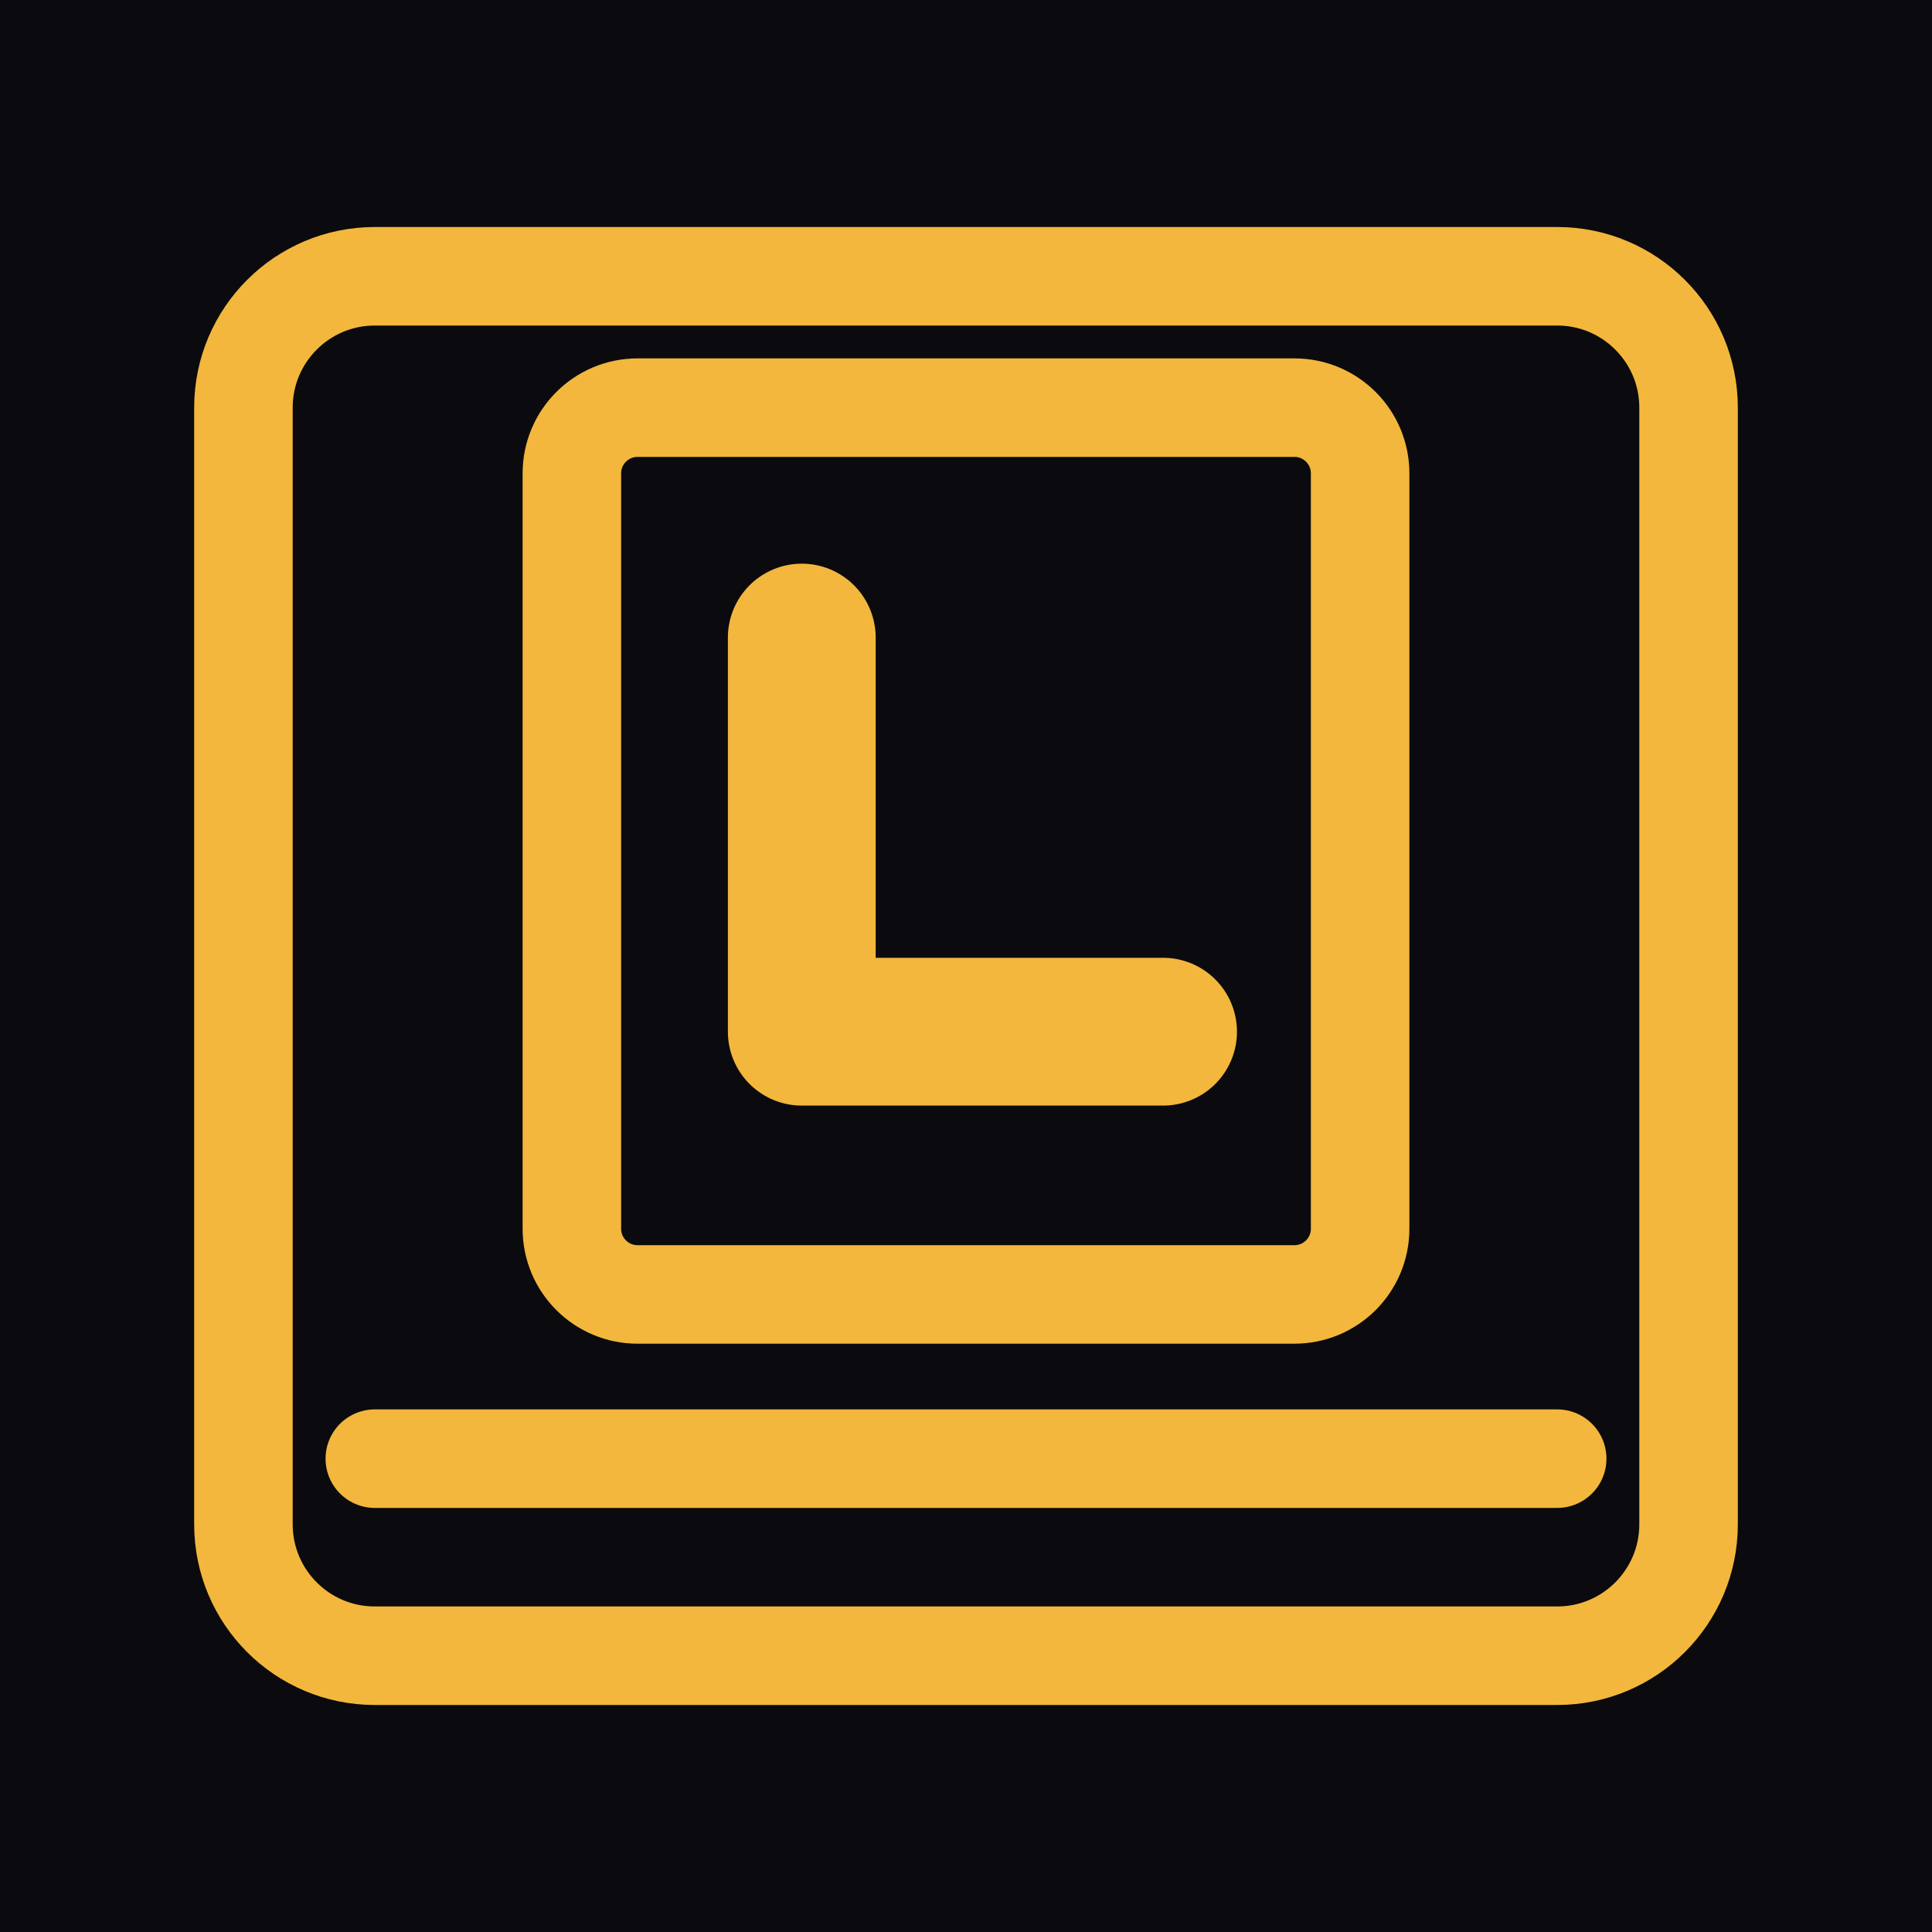
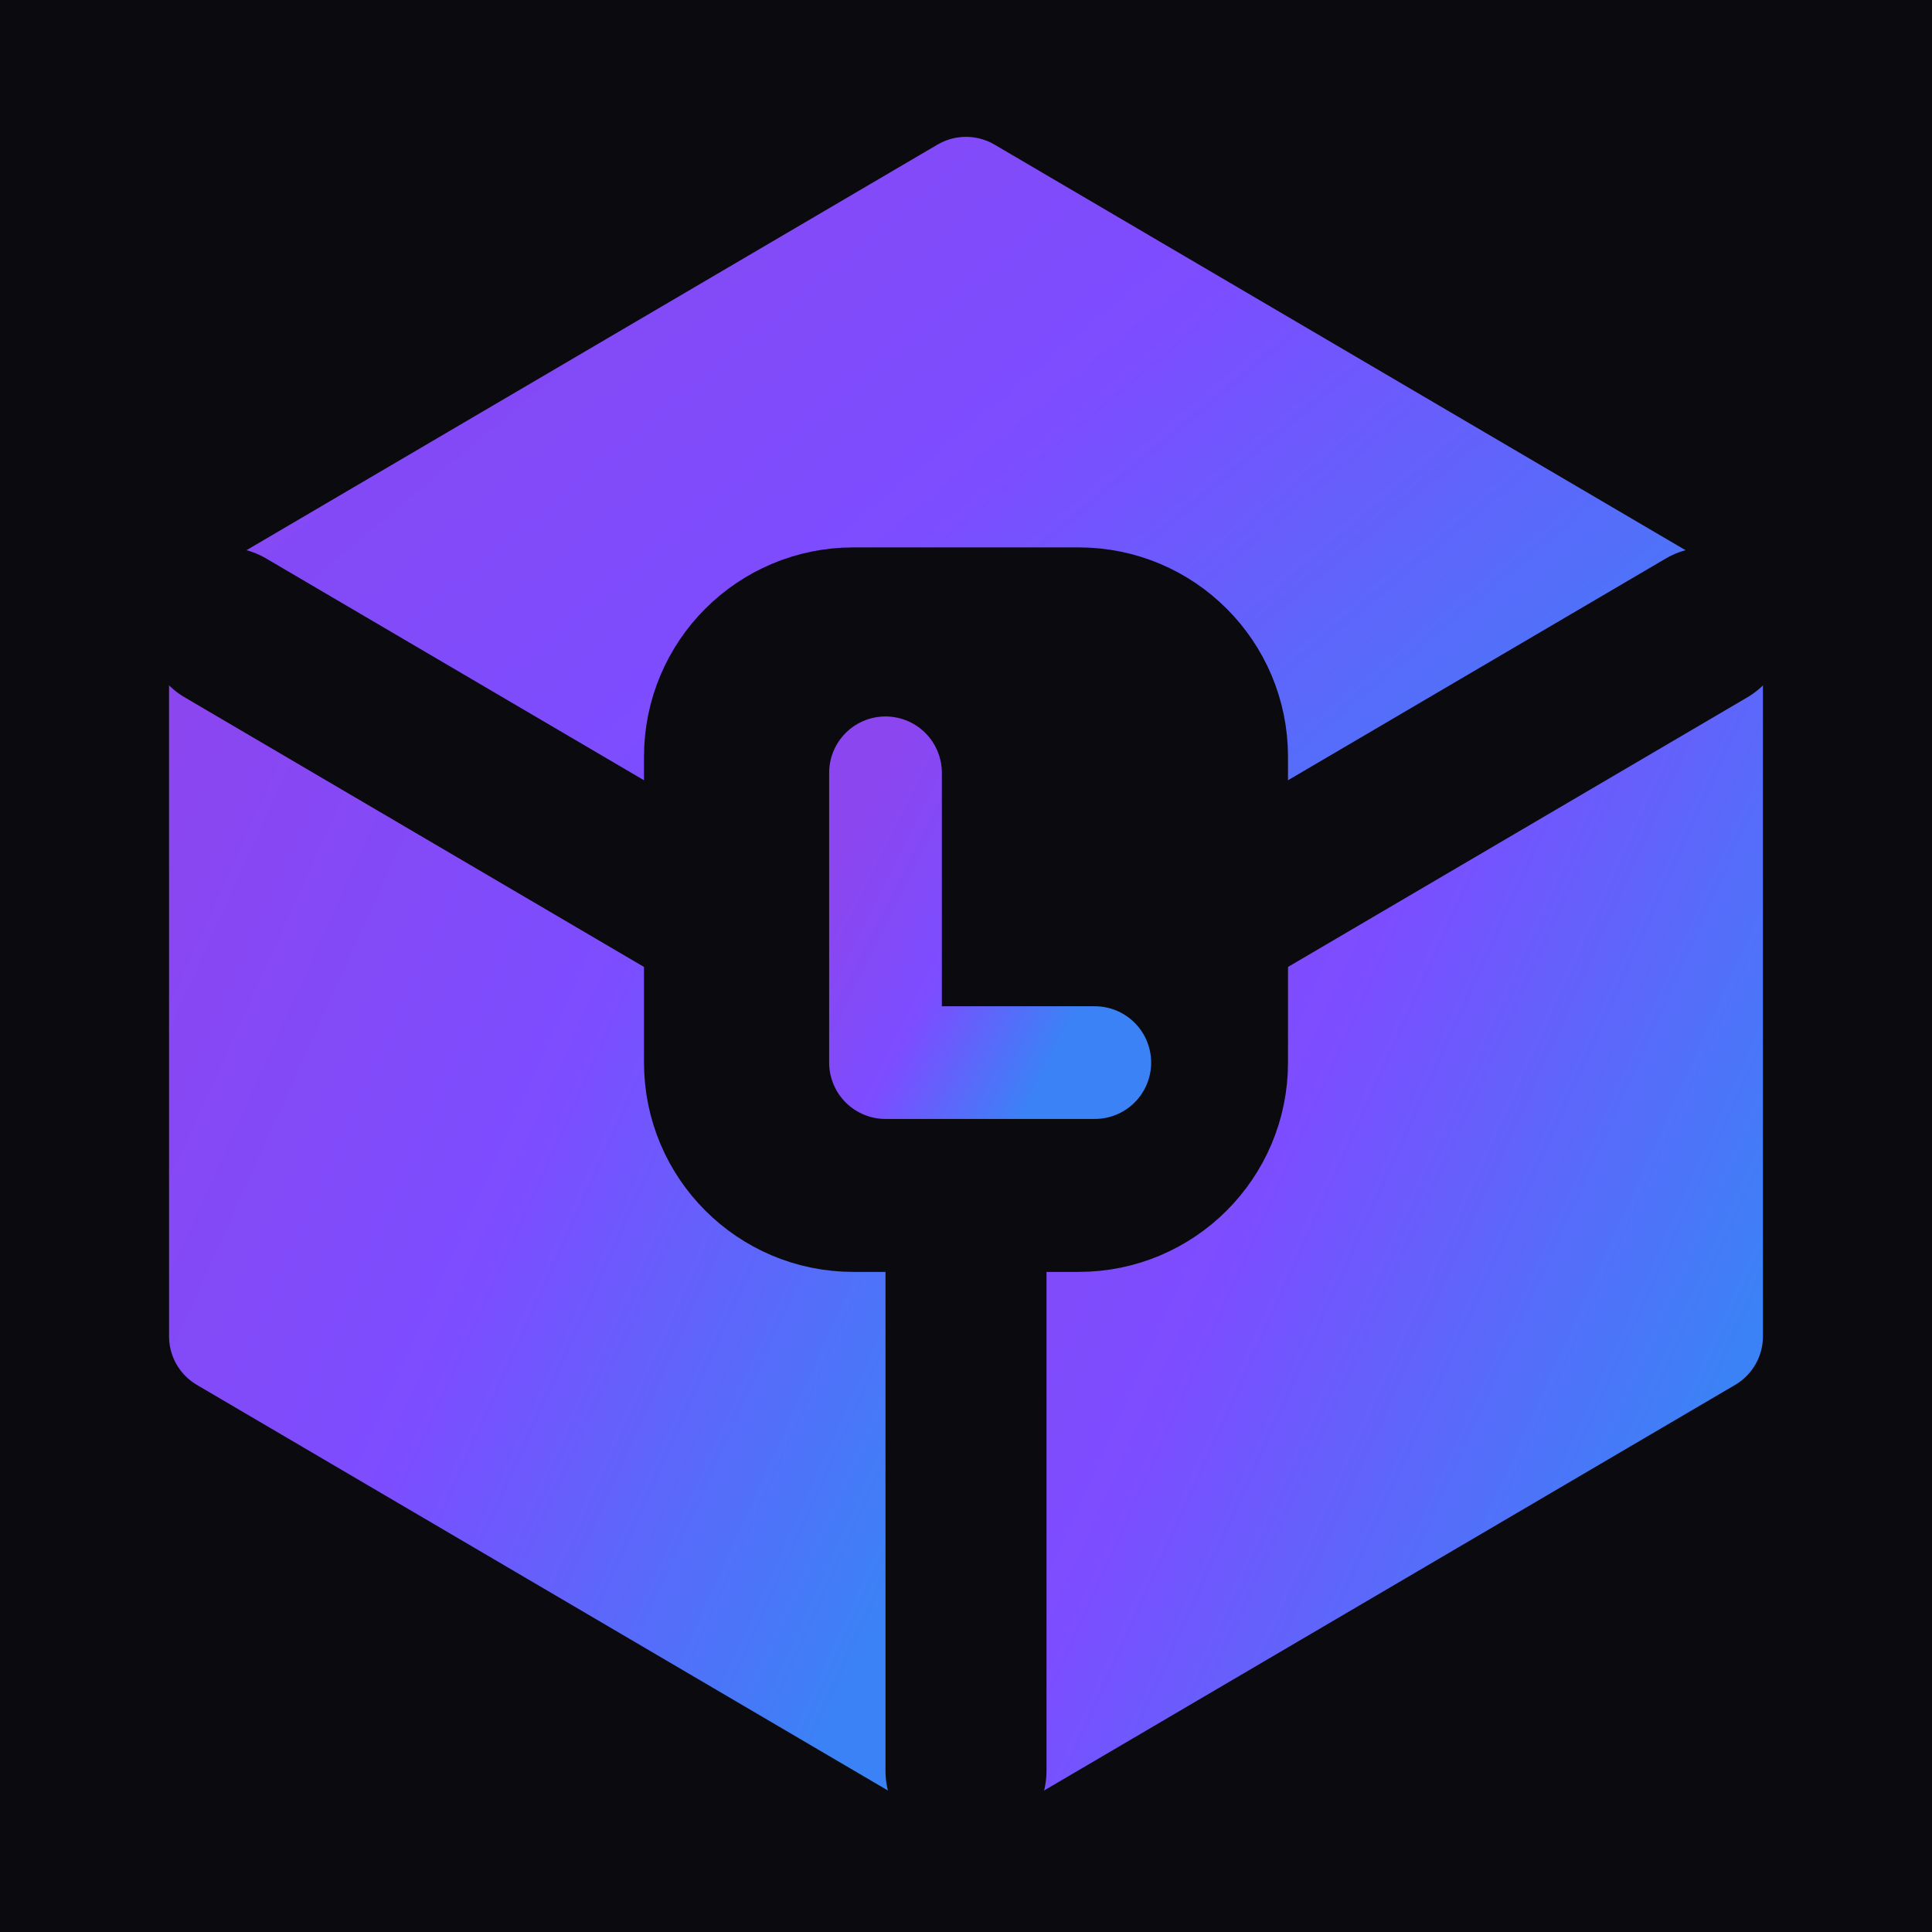
<svg xmlns="http://www.w3.org/2000/svg" viewBox="0 0 120 120" width="512" height="512">
+   <defs>
+     <linearGradient id="ylCube" x1="0" y1="0" x2="1" y2="0.7">
+       <stop offset="0" stop-color="#8b46f0" />
+       <stop offset="0.5" stop-color="#7c4dff" />
+       <stop offset="1" stop-color="#3b82f6" />
+     </linearGradient>
+   </defs>
  <rect width="120" height="120" fill="#0b0a0e" />
-   <g transform="translate(60 60) scale(1.02) translate(-60 -60)">
-     <g fill="none" stroke="#f2b73c" stroke-linecap="round" stroke-linejoin="round">
-       <rect x="16" y="18" width="88" height="84" rx="8" stroke-width="6" />
-       <path d="M24 90 H96" stroke-width="6" />
-       <rect x="36" y="26" width="48" height="54" rx="4" stroke-width="6" />
-       <path d="M50 40 V64 H72" stroke-width="9" />
+   <g transform="translate(60 61) scale(1) translate(-60 -61)">
+     <g stroke-linejoin="round" stroke-linecap="round">
+       <path d="M60 12 L106 39 L60 66 L14 39 Z" fill="url(#ylCube)" stroke="url(#ylCube)" stroke-width="7" />
+       <path d="M14 39 L60 66 L60 110 L14 83 Z" fill="url(#ylCube)" stroke="url(#ylCube)" stroke-width="7" />
+       <path d="M106 39 L60 66 L60 110 L106 83 Z" fill="url(#ylCube)" stroke="url(#ylCube)" stroke-width="7" />
+       <path d="M14 39 L60 66 L106 39" fill="none" stroke="#0b0a0e" stroke-width="10" />
+       <path d="M60 66 V110" fill="none" stroke="#0b0a0e" stroke-width="10" />
+       <rect x="45" y="39" width="30" height="35" rx="8" fill="#0b0a0e" stroke="#0b0a0e" stroke-width="10" />
+       <path d="M55 48 V66 H68" fill="none" stroke="url(#ylCube)" stroke-width="7" />
    </g>
  </g>
</svg>
